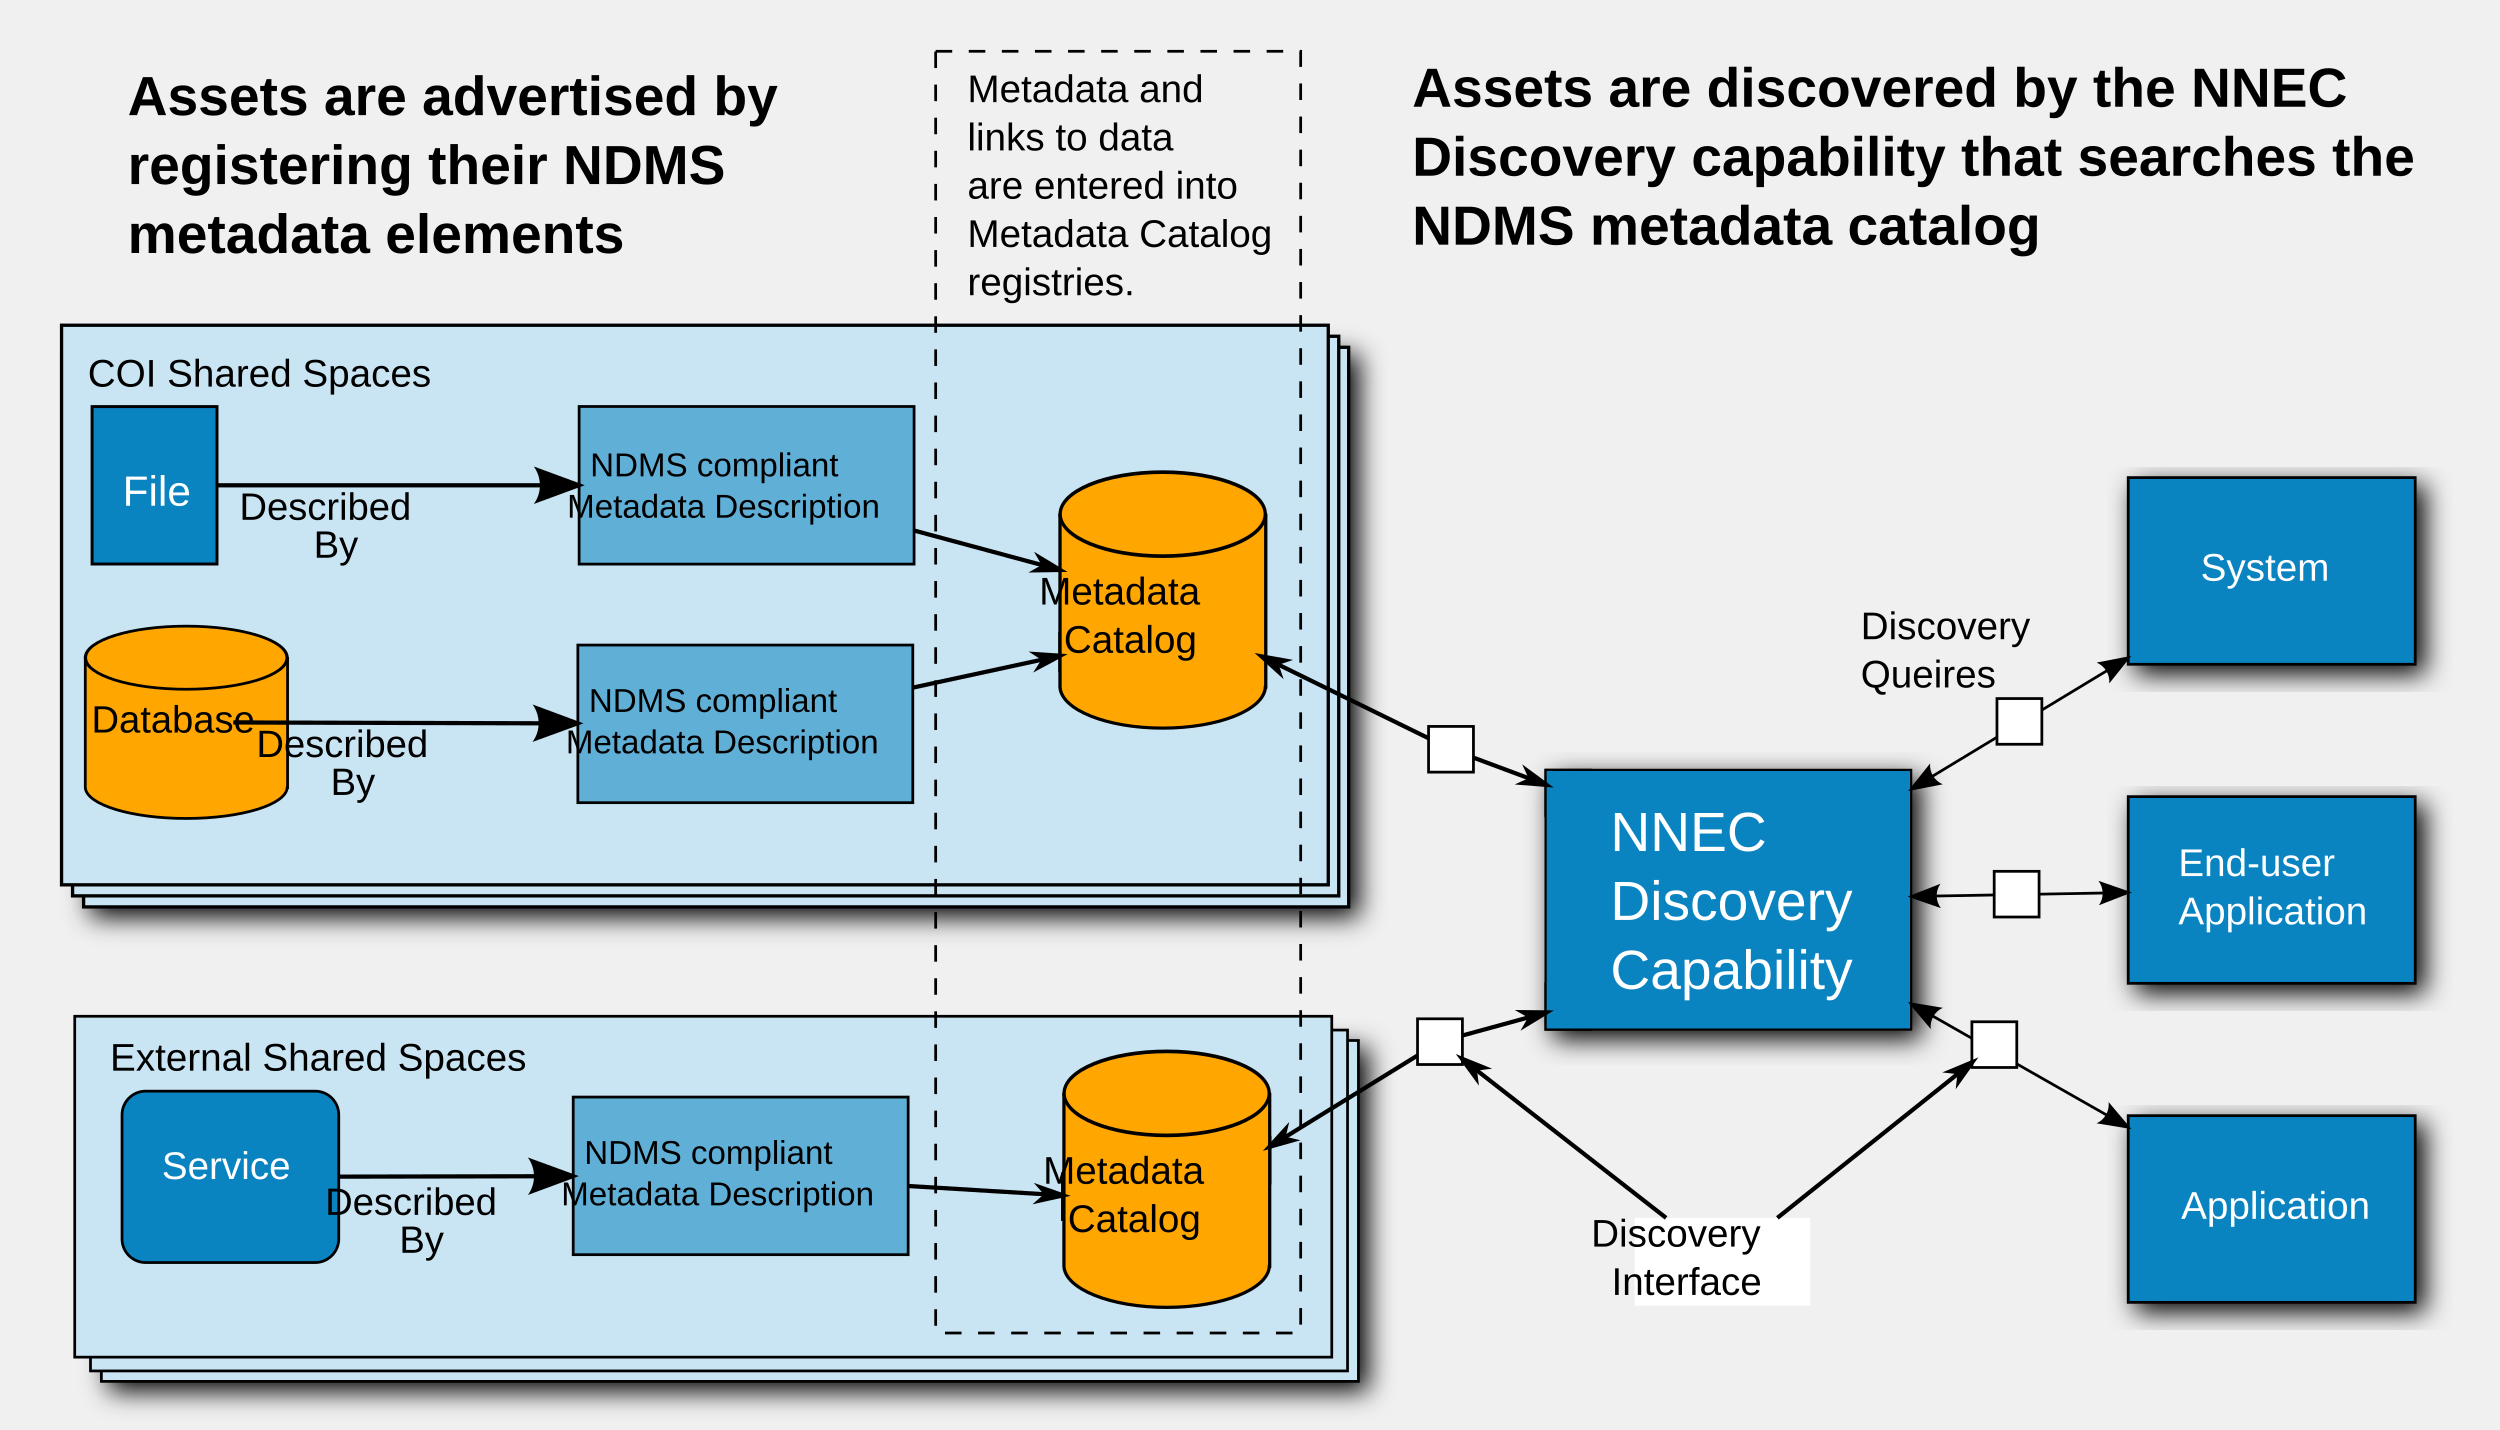
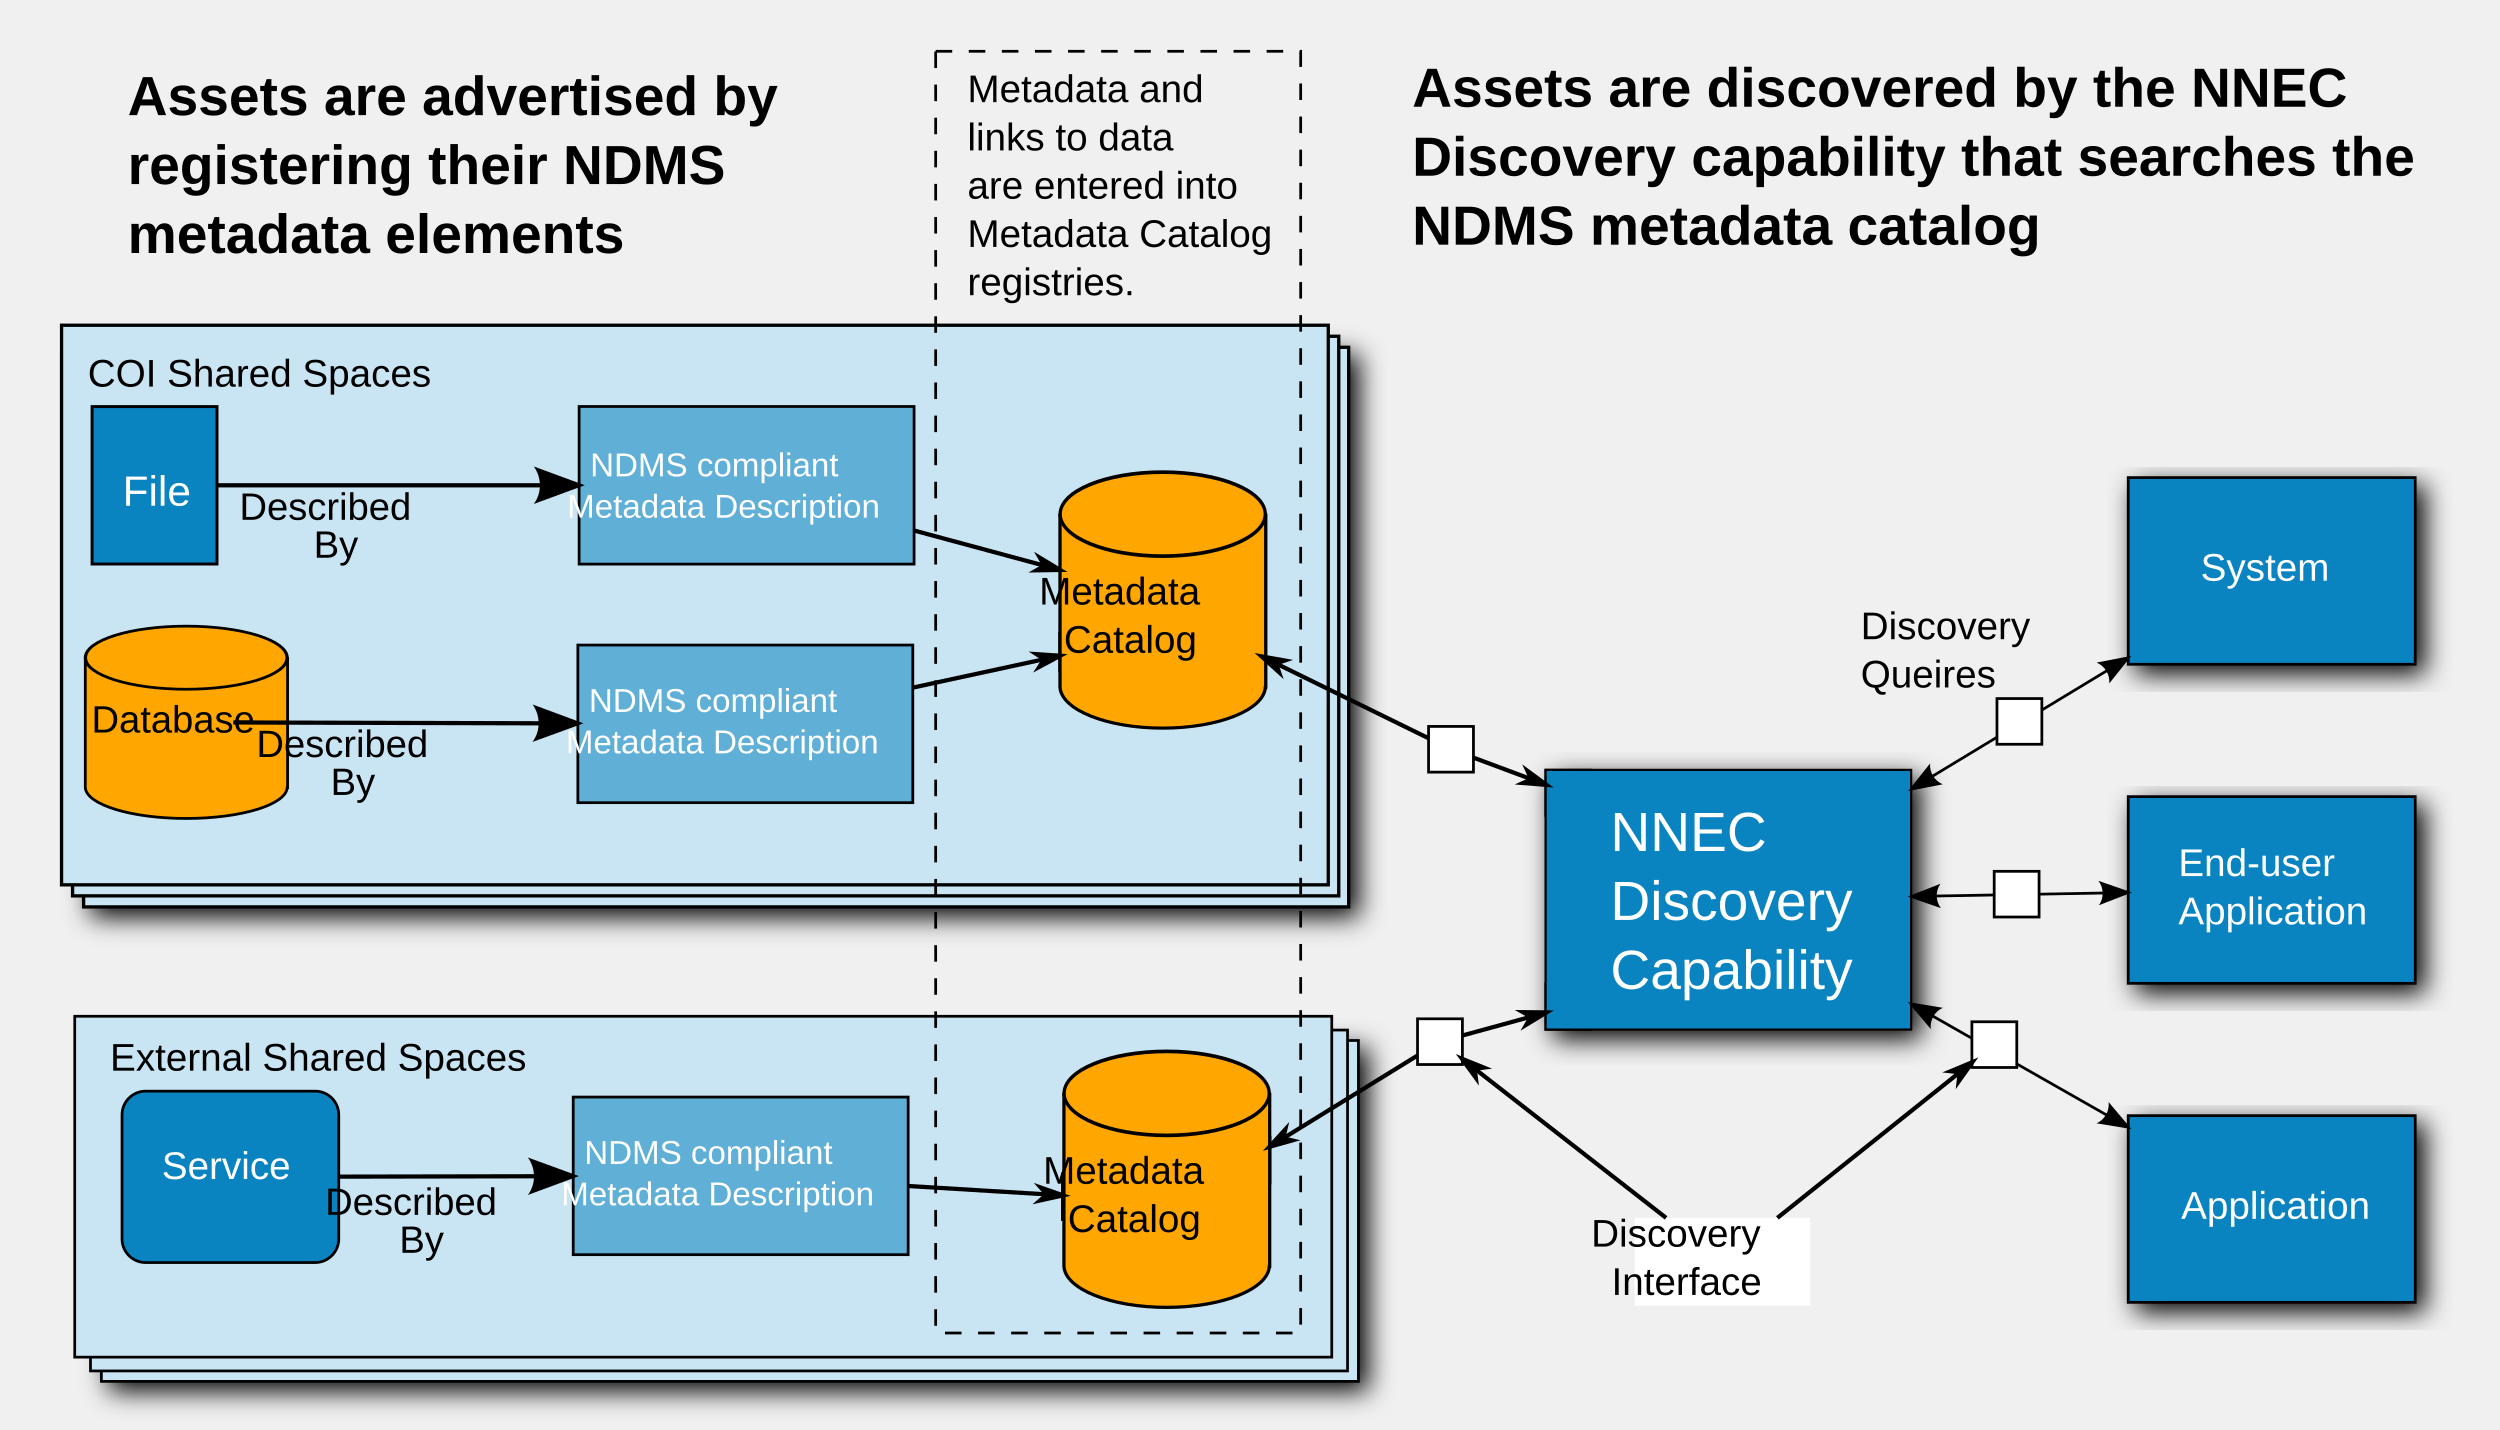
<svg xmlns="http://www.w3.org/2000/svg" width="589.919" height="337.381" id="svg2" version="1.1">
  <defs id="defs4">
    <marker orient="auto" refY="0.0" refX="0.0" id="Arrow1Mend" style="overflow:visible;">
      <path id="path3942" d="M 0.0,0.0 L 5.0,-5.0 L -12.5,0.0 L 5.0,5.0 L 0.0,0.0 z " style="fill-rule:evenodd;stroke:#000000;stroke-width:1.0pt;marker-start:none;" transform="scale(0.4) rotate(180) translate(10,0)" />
    </marker>
    <marker orient="auto" refY="0.0" refX="0.0" id="Arrow2Mend" style="overflow:visible;">
      <path id="path3960" style="font-size:12.0;fill-rule:evenodd;stroke-width:0.625;stroke-linejoin:round;" d="M 8.719,4.034 L -2.207,0.016 L 8.719,-4.002 C 6.973,-1.63 6.983,1.616 8.719,4.034 z " transform="scale(0.6) rotate(180) translate(0,0)" />
    </marker>
    <marker orient="auto" refY="0" refX="0" id="Arrow2Lstart" style="overflow:visible">
      <path id="path3690" style="font-size:12px;fill-rule:evenodd;stroke-width:0.625;stroke-linejoin:round" d="M 8.719,4.034 -2.207,0.016 8.719,-4.002 c -1.745,2.372 -1.735,5.617 -6e-7,8.035 z" transform="matrix(1.1,0,0,1.1,1.1,0)" />
    </marker>
    <marker orient="auto" refY="0" refX="0" id="Arrow2Lend" style="overflow:visible">
      <path id="path3693" style="font-size:12px;fill-rule:evenodd;stroke-width:0.625;stroke-linejoin:round" d="M 8.719,4.034 -2.207,0.016 8.719,-4.002 c -1.745,2.372 -1.735,5.617 -6e-7,8.035 z" transform="matrix(-1.1,0,0,-1.1,-1.1,0)" />
    </marker>
    <filter id="filter6917" color-interpolation-filters="sRGB">
      <feGaussianBlur id="feGaussianBlur6919" stdDeviation="3" />
    </filter>
    <filter id="filter6921" color-interpolation-filters="sRGB">
      <feGaussianBlur id="feGaussianBlur6923" stdDeviation="3" />
    </filter>
    <filter id="filter6925" color-interpolation-filters="sRGB">
      <feGaussianBlur id="feGaussianBlur6927" stdDeviation="3" />
    </filter>
    <filter id="filter6929" color-interpolation-filters="sRGB">
      <feGaussianBlur id="feGaussianBlur6931" stdDeviation="3" />
    </filter>
    <filter id="filter6933" color-interpolation-filters="sRGB">
      <feGaussianBlur id="feGaussianBlur6935" stdDeviation="3" />
    </filter>
    <filter id="filter6937" color-interpolation-filters="sRGB">
      <feGaussianBlur id="feGaussianBlur6939" stdDeviation="3" />
    </filter>
  </defs>
  <g id="layer1" transform="translate(7.3754,-401.668)">
    <rect y="649.188" x="18.547" height="80.437" width="296.621" id="rect6905" style="fill:#000000;fill-opacity:1;fill-rule:evenodd;stroke:#000000;stroke-width:0.644;stroke-linejoin:miter;stroke-miterlimit:4;stroke-opacity:1;stroke-dasharray:none;filter:url(#filter6917)" />
    <rect style="fill:#000000;fill-opacity:1;fill-rule:evenodd;stroke:#000000;stroke-width:0.78;stroke-linejoin:miter;stroke-miterlimit:4;stroke-opacity:1;stroke-dasharray:none;filter:url(#filter6921)" id="rect6907" width="298.517" height="132.048" x="14.354" y="485.62" />
    <rect y="585.337" x="359.335" height="61.277" width="86.261" id="rect6909" style="fill:#000000;fill-opacity:1;stroke:#000000;stroke-width:0.52;stroke-linejoin:miter;stroke-miterlimit:4;stroke-opacity:1;stroke-dasharray:none;stroke-dashoffset:0;filter:url(#filter6925)" />
    <rect y="516.366" x="496.815" height="44.051" width="67.721" id="rect6911" style="fill:#000000;fill-opacity:1;fill-rule:evenodd;stroke:#000000;stroke-width:0.651;stroke-linejoin:miter;stroke-miterlimit:4;stroke-opacity:1;stroke-dasharray:none;stroke-dashoffset:0;filter:url(#filter6929)" />
    <rect y="591.648" x="496.815" height="44.051" width="67.721" id="rect6913" style="fill:#000000;fill-opacity:1;fill-rule:evenodd;stroke:#000000;stroke-width:0.651;stroke-linejoin:miter;stroke-miterlimit:4;stroke-opacity:1;stroke-dasharray:none;stroke-dashoffset:0;filter:url(#filter6933)" />
    <rect style="fill:#000000;fill-opacity:1;fill-rule:evenodd;stroke:#000000;stroke-width:0.651;stroke-linejoin:miter;stroke-miterlimit:4;stroke-opacity:1;stroke-dasharray:none;stroke-dashoffset:0;filter:url(#filter6937)" id="rect6915" width="67.721" height="44.051" x="496.815" y="666.93" />
    <rect style="fill:#c9e4f2;fill-opacity:1;fill-rule:evenodd;stroke:#000000;stroke-width:0.644;stroke-linejoin:miter;stroke-miterlimit:4;stroke-opacity:1;stroke-dasharray:none" id="rect5594" width="296.621" height="80.437" x="16.547" y="647.188" />
    <rect y="633.764" x="357.4" height="10.785" width="10.592" id="rect2948" style="fill:#ffffff;fill-opacity:1;fill-rule:evenodd;stroke:#000000;stroke-width:0.651;stroke-linejoin:miter;stroke-miterlimit:4;stroke-opacity:1;stroke-dasharray:none;stroke-dashoffset:0" />
    <rect y="644.728" x="13.978" height="80.437" width="296.621" id="rect5592" style="fill:#c9e4f2;fill-opacity:1;fill-rule:evenodd;stroke:#000000;stroke-width:0.644;stroke-linejoin:miter;stroke-miterlimit:4;stroke-opacity:1;stroke-dasharray:none" />
    <rect style="fill:#ffffff;fill-opacity:1;fill-rule:evenodd;stroke:#000000;stroke-width:0.651;stroke-linejoin:miter;stroke-miterlimit:4;stroke-opacity:1;stroke-dasharray:none;stroke-dashoffset:0" id="rect2946" width="10.592" height="10.785" x="357.4" y="583.402" />
    <rect style="fill:#c9e4f2;fill-opacity:1;fill-rule:evenodd;stroke:#000000;stroke-width:0.644;stroke-linejoin:miter;stroke-miterlimit:4;stroke-opacity:1;stroke-dasharray:none" id="rect5584" width="296.621" height="80.437" x="10.259" y="641.473" />
    <rect style="fill:#ffffff;fill-opacity:1;fill-rule:evenodd;stroke:#000000;stroke-width:0.537;stroke-linejoin:miter;stroke-miterlimit:4;stroke-opacity:1;stroke-dasharray:none;stroke-dashoffset:0" id="rect3924" width="8.74" height="8.898" x="281.694" y="550.024" />
    <rect y="483.62" x="12.354" height="132.048" width="298.517" id="rect5090" style="fill:#c9e4f2;fill-opacity:1;fill-rule:evenodd;stroke:#000000;stroke-width:0.78;stroke-linejoin:miter;stroke-miterlimit:4;stroke-opacity:1;stroke-dasharray:none" />
    <rect y="670.074" x="281.698" height="10.785" width="10.592" id="rect3926" style="fill:#ffffff;fill-opacity:1;fill-rule:evenodd;stroke:#000000;stroke-width:0.651;stroke-linejoin:miter;stroke-miterlimit:4;stroke-opacity:1;stroke-dasharray:none;stroke-dashoffset:0" />
    <rect style="fill:#c9e4f2;fill-opacity:1;fill-rule:evenodd;stroke:#000000;stroke-width:0.781;stroke-linejoin:miter;stroke-miterlimit:4;stroke-opacity:1;stroke-dasharray:none" id="rect5088" width="298.776" height="132.047" x="9.75" y="481.017" />
    <rect y="532.851" x="242.637" height="8.898" width="8.74" id="rect5338" style="fill:#ffffff;fill-opacity:1;fill-rule:evenodd;stroke:#000000;stroke-width:0.537;stroke-linejoin:miter;stroke-miterlimit:4;stroke-opacity:1;stroke-dasharray:none;stroke-dashoffset:0" />
    <rect y="478.413" x="7.147" height="132.047" width="298.905" id="rect3630" style="fill:#c9e4f2;fill-opacity:1;fill-rule:evenodd;stroke:#000000;stroke-width:0.781;stroke-linejoin:miter;stroke-miterlimit:4;stroke-opacity:1;stroke-dasharray:none" />
    <rect style="fill:#ffffff;fill-opacity:1;fill-rule:evenodd;stroke:#000000;stroke-width:0.537;stroke-linejoin:miter;stroke-miterlimit:4;stroke-opacity:1;stroke-dasharray:none;stroke-dashoffset:0" id="rect5340" width="8.74" height="8.898" x="242.637" y="551.034" />
    <g transform="matrix(0.90383,0,0,0.8645663,219.2511,192.1002)" id="g5107" style="fill:#ffa601;fill-opacity:1">
      <path style="fill:#ffa601;fill-opacity:1;fill-rule:evenodd;stroke:#000000;stroke-width:0.865;stroke-linejoin:miter;stroke-miterlimit:4;stroke-opacity:1;stroke-dasharray:none" d="m 26,383 0,46.656 0,0.281 c 0.347,6.202 12.224,11.188 26.812,11.188 14.589,0 26.465,-4.986 26.812,-11.188 l 0.094,0 0,-46.938 L 26,383 z" id="path5109" />
      <path style="fill:#ffa601;fill-opacity:1;fill-rule:evenodd;stroke:#000000;stroke-width:1;stroke-linejoin:miter;stroke-miterlimit:4;stroke-opacity:1;stroke-dasharray:none" id="path5111" d="m 85.714,374.505 c 0,6.312 -13.911,11.429 -31.071,11.429 -17.16,0 -31.071,-5.117 -31.071,-11.429 0,-6.312 13.911,-11.429 31.071,-11.429 17.16,0 31.071,5.117 31.071,11.429 z" transform="matrix(0.8618641,0,0,1.003072,5.720956,7.063941)" />
    </g>
    <text xml:space="preserve" style="font-size:9.112px;font-style:normal;font-variant:normal;font-weight:normal;font-stretch:normal;text-align:center;text-anchor:middle;fill:#000000;fill-opacity:1;stroke:none;font-family:Arial;-inkscape-font-specification:Arial" x="265.685" y="544.311" id="text5505">
      <tspan id="tspan5507" x="265.685" y="544.311">Metadata</tspan>
      <tspan x="265.685" y="555.701" id="tspan5509">Catalog</tspan>
    </text>
    <rect style="fill:#0a84c1;fill-opacity:1;fill-rule:evenodd;stroke:#000000;stroke-width:0.699;stroke-linejoin:miter;stroke-miterlimit:4;stroke-opacity:1;stroke-dasharray:none" id="rect3800" width="29.474" height="37.144" x="14.354" y="497.611" />
    <text xml:space="preserve" style="font-size:10;font-style:normal;font-variant:normal;font-weight:normal;font-stretch:normal;fill:#ffffff;fill-opacity:1;stroke:none;font-family:Arial;-inkscape-font-specification:Arial" x="21.559" y="521.002" id="text3666">
      <tspan id="tspan3668" x="21.559" y="521.002">File</tspan>
    </text>
    <rect style="fill:#60afd7;fill-opacity:1;fill-rule:evenodd;stroke:#000000;stroke-width:0.651;stroke-linejoin:miter;stroke-miterlimit:4;stroke-opacity:1;stroke-dasharray:none" id="rect3628" width="79.035" height="37.193" x="129.28" y="497.587" />
-     <text xml:space="preserve" style="font-size:7.811px;font-style:normal;font-variant:normal;font-weight:normal;font-stretch:normal;text-align:center;text-anchor:middle;fill:#000000;fill-opacity:1;stroke:none;font-family:Arial;-inkscape-font-specification:Arial" x="168.778" y="514.066" id="text3632">
+     <text xml:space="preserve" style="font-size:7.811px;font-style:normal;font-variant:normal;font-weight:normal;font-stretch:normal;text-align:center;text-anchor:middle;fill:#ffffff;fill-opacity:1;stroke:none;font-family:Arial;-inkscape-font-specification:Arial" x="168.778" y="514.066" id="text3632">
      <tspan id="tspan3634" x="168.778" y="514.066">NDMS compliant</tspan>
      <tspan x="168.778" y="523.829" id="tspan3636">Metadata Description</tspan>
    </text>
    <rect y="553.881" x="128.98" height="37.193" width="79.035" id="rect3652" style="fill:#60afd7;fill-opacity:1;fill-rule:evenodd;stroke:#000000;stroke-width:0.651;stroke-linejoin:miter;stroke-miterlimit:4;stroke-opacity:1;stroke-dasharray:none" />
-     <text id="text3654" y="569.663" x="168.478" style="font-size:7.811px;font-style:normal;font-variant:normal;font-weight:normal;font-stretch:normal;text-align:center;text-anchor:middle;fill:#000000;fill-opacity:1;stroke:none;font-family:Arial;-inkscape-font-specification:Arial" xml:space="preserve">
+     <text id="text3654" y="569.663" x="168.478" style="font-size:7.811px;font-style:normal;font-variant:normal;font-weight:normal;font-stretch:normal;text-align:center;text-anchor:middle;fill:#ffffff;fill-opacity:1;stroke:none;font-family:Arial;-inkscape-font-specification:Arial" xml:space="preserve">
      <tspan y="569.663" x="168.478" id="tspan3656">NDMS compliant</tspan>
      <tspan id="tspan3658" y="579.426" x="168.478">Metadata Description</tspan>
    </text>
    <path style="fill:none;stroke:#000000;stroke-width:0.651px;stroke-linecap:butt;stroke-linejoin:miter;stroke-opacity:1;marker-end:url(#Arrow2Lend)" d="m -85.094,1359.429 85.466,-0.559" id="path3667" />
    <text xml:space="preserve" style="font-size:9;font-style:normal;font-variant:normal;font-weight:normal;font-stretch:normal;text-align:center;text-anchor:middle;fill:#000000;fill-opacity:1;stroke:none;font-family:Arial;-inkscape-font-specification:Arial" x="78.147" y="524.319" id="text4117">
      <tspan id="tspan4119" x="78.147" y="524.319">Described</tspan>
      <tspan x="78.147" y="533.269" id="tspan4121">By</tspan>
    </text>
    <path style="fill:#ffa601;fill-opacity:1;fill-rule:evenodd;stroke:#000000;stroke-width:0.657;stroke-linejoin:miter;stroke-miterlimit:4;stroke-opacity:1;stroke-dasharray:none" d="m 12.752,557.047 0,30.302 0,0.183 c 0.308,4.028 10.862,7.266 23.824,7.266 12.963,0 23.516,-3.238 23.824,-7.266 l 0.083,0 0,-30.485 -47.731,0 z" id="rect4497" />
    <path style="fill:#ffa601;fill-opacity:1;fill-rule:evenodd;stroke:#000000;stroke-width:1;stroke-linejoin:miter;stroke-miterlimit:4;stroke-opacity:1;stroke-dasharray:none" id="path4499" d="m 85.714,374.505 c 0,6.312 -13.911,11.429 -31.071,11.429 -17.16,0 -31.071,-5.117 -31.071,-11.429 0,-6.312 13.911,-11.429 31.071,-11.429 17.16,0 31.071,5.117 31.071,11.429 z" transform="matrix(0.7658041,0,0,0.6514741,-5.267027,312.884)" />
    <text xml:space="preserve" style="font-size:9;font-style:normal;font-variant:normal;font-weight:normal;font-stretch:normal;fill:#000000;fill-opacity:1;stroke:none;font-family:Arial;-inkscape-font-specification:Arial" x="14.22" y="574.526" id="text5084">
      <tspan id="tspan5086" x="14.22" y="574.526">Database</tspan>
    </text>
    <rect style="fill:#60afd7;fill-opacity:1;fill-rule:evenodd;stroke:#000000;stroke-width:0.651;stroke-linejoin:miter;stroke-miterlimit:4;stroke-opacity:1;stroke-dasharray:none" id="rect3628-0" width="79.035" height="37.193" x="127.885" y="660.538" />
-     <text xml:space="preserve" style="font-size:7.811px;font-style:normal;font-variant:normal;font-weight:normal;font-stretch:normal;text-align:center;text-anchor:middle;fill:#000000;fill-opacity:1;stroke:none;font-family:Arial;-inkscape-font-specification:Arial" x="167.383" y="676.32" id="text3632-6">
+     <text xml:space="preserve" style="font-size:7.811px;font-style:normal;font-variant:normal;font-weight:normal;font-stretch:normal;text-align:center;text-anchor:middle;fill:#ffffff;fill-opacity:1;stroke:none;font-family:Arial;-inkscape-font-specification:Arial" x="167.383" y="676.32" id="text3632-6">
      <tspan id="tspan3634-3" x="167.383" y="676.32">NDMS compliant</tspan>
      <tspan x="167.383" y="686.083" id="tspan3636-2">Metadata Description</tspan>
    </text>
    <rect style="fill:#ffffff;fill-opacity:1;fill-rule:evenodd;stroke:#000000;stroke-width:0.651;stroke-linejoin:miter;stroke-miterlimit:4;stroke-opacity:1;stroke-dasharray:none;stroke-dashoffset:0" id="rect5342" width="10.592" height="10.785" x="243.312" y="678.66" />
    <path style="fill:#ffa601;fill-opacity:1;fill-rule:evenodd;stroke:#000000;stroke-width:0.765;stroke-linejoin:miter;stroke-miterlimit:4;stroke-opacity:1;stroke-dasharray:none" d="m 243.68,659.913 0,40.337 0,0.243 c 0.314,5.362 11.048,9.672 24.234,9.672 13.186,0 23.92,-4.31 24.234,-9.672 l 0.085,0 0,-40.581 -48.553,0 z" id="path5559" />
    <path style="fill:#ffa601;fill-opacity:1;fill-rule:evenodd;stroke:#000000;stroke-width:1;stroke-linejoin:miter;stroke-miterlimit:4;stroke-opacity:1;stroke-dasharray:none" id="path5561" d="m 85.714,374.505 c 0,6.312 -13.911,11.429 -31.071,11.429 -17.16,0 -31.071,-5.117 -31.071,-11.429 0,-6.312 13.911,-11.429 31.071,-11.429 17.16,0 31.071,5.117 31.071,11.429 z" transform="matrix(0.7789786,0,0,0.867222,225.3517,334.8915)" />
    <text id="text5563" y="680.995" x="266.615" style="font-size:9.112px;font-style:normal;font-variant:normal;font-weight:normal;font-stretch:normal;text-align:center;text-anchor:middle;fill:#000000;fill-opacity:1;stroke:none;font-family:Arial;-inkscape-font-specification:Arial" xml:space="preserve">
      <tspan y="680.995" x="266.615" id="tspan5565">Metadata</tspan>
      <tspan id="tspan5567" y="692.385" x="266.615">Catalog</tspan>
    </text>
    <rect style="fill:#0a84c1;fill-opacity:1;fill-rule:evenodd;stroke:#000000;stroke-width:0.651;stroke-linejoin:round;stroke-miterlimit:4;stroke-opacity:1;stroke-dasharray:none" id="rect5511" width="51.14" height="40.447" x="21.42" y="659.144" ry="5.579" />
    <text xml:space="preserve" style="font-size:9.112px;font-style:normal;font-variant:normal;font-weight:normal;font-stretch:normal;fill:#ffffff;fill-opacity:1;stroke:none;font-family:Arial;-inkscape-font-specification:Arial" x="30.811" y="679.879" id="text5569">
      <tspan id="tspan5571" x="30.811" y="679.879">Service</tspan>
    </text>
    <text id="text5578" y="580.295" x="82.147" style="font-size:9;font-style:normal;font-variant:normal;font-weight:normal;font-stretch:normal;text-align:center;text-anchor:middle;fill:#000000;fill-opacity:1;stroke:none;font-family:Arial;-inkscape-font-specification:Arial" xml:space="preserve">
      <tspan y="580.295" x="82.147" id="tspan5580">Described</tspan>
      <tspan id="tspan5582" y="589.244" x="82.147">By</tspan>
    </text>
    <text xml:space="preserve" style="font-size:9.112px;font-style:normal;font-variant:normal;font-weight:normal;font-stretch:normal;fill:#000000;fill-opacity:1;stroke:none;font-family:Arial;-inkscape-font-specification:Arial" x="220.908" y="425.765" id="text5978">
      <tspan id="tspan5980" x="220.908" y="425.765">Metadata and</tspan>
      <tspan x="220.908" y="437.155" id="tspan5982">links to data</tspan>
      <tspan x="220.908" y="448.545" id="tspan5984">are entered into</tspan>
      <tspan x="220.908" y="459.936" id="tspan5986">Metadata Catalog</tspan>
      <tspan x="220.908" y="471.326" id="tspan5988">registries.</tspan>
    </text>
    <rect style="fill:none;stroke:#000000;stroke-width:0.651;stroke-linejoin:miter;stroke-miterlimit:4;stroke-opacity:1;stroke-dasharray:3.905, 3.905;stroke-dashoffset:0" id="rect5990" width="86.13" height="302.443" x="213.411" y="413.771" />
    <text xml:space="preserve" style="font-size:9;font-style:normal;font-variant:normal;font-weight:normal;font-stretch:normal;text-align:center;text-anchor:middle;fill:#000000;fill-opacity:1;stroke:none;font-family:Arial;-inkscape-font-specification:Arial" x="98.371" y="688.34" id="text5992">
      <tspan id="tspan5994" x="98.371" y="688.34">Described</tspan>
      <tspan x="98.371" y="697.29" id="tspan5996">By</tspan>
    </text>
    <text xml:space="preserve" style="font-size:13.018px;font-style:normal;font-variant:normal;font-weight:bold;font-stretch:normal;fill:#000000;fill-opacity:1;stroke:none;font-family:Arial;-inkscape-font-specification:Bitstream Vera Sans Bold" x="22.754" y="428.827" id="text5998">
      <tspan id="tspan6000" x="22.754" y="428.827">Assets are advertised by</tspan>
      <tspan x="22.754" y="445.099" id="tspan6002">registering their NDMS</tspan>
      <tspan x="22.754" y="461.371" id="tspan6004">metadata elements</tspan>
    </text>
    <rect style="fill:#0a84c1;fill-opacity:1;stroke:#000000;stroke-width:0.52;stroke-linejoin:miter;stroke-miterlimit:4;stroke-opacity:1;stroke-dasharray:none;stroke-dashoffset:0" id="rect6006" width="86.261" height="61.277" x="357.335" y="583.337" />
    <rect y="573.081" x="329.719" height="10.785" width="10.592" id="rect7362" style="fill:#ffffff;fill-opacity:1;fill-rule:evenodd;stroke:#000000;stroke-width:0.651;stroke-linejoin:miter;stroke-miterlimit:4;stroke-opacity:1;stroke-dasharray:none;stroke-dashoffset:0" />
    <text id="text7364" y="426.855" x="325.854" style="font-size:13.018px;font-style:normal;font-variant:normal;font-weight:bold;font-stretch:normal;fill:#000000;fill-opacity:1;stroke:none;font-family:Arial;-inkscape-font-specification:Bitstream Vera Sans Bold" xml:space="preserve">
      <tspan y="426.855" x="325.854" id="tspan7366">Assets are discovered by the NNEC</tspan>
      <tspan id="tspan7368" y="443.127" x="325.854">Discovery capability that searches the</tspan>
      <tspan id="tspan7370" y="459.399" x="325.854">NDMS metadata catalog</tspan>
    </text>
    <text xml:space="preserve" style="font-size:13.018px;font-style:normal;font-variant:normal;font-weight:normal;font-stretch:normal;fill:#ffffff;fill-opacity:1;stroke:none;font-family:Arial;-inkscape-font-specification:Arial" x="372.628" y="602.469" id="text7372">
      <tspan id="tspan7374" x="372.628" y="602.469">NNEC</tspan>
      <tspan x="372.628" y="618.741" id="tspan7376">Discovery</tspan>
      <tspan x="372.628" y="635.013" id="tspan7378">Capability</tspan>
    </text>
    <rect style="fill:#ffffff;fill-opacity:1;fill-rule:evenodd;stroke:#000000;stroke-width:0.651;stroke-linejoin:miter;stroke-miterlimit:4;stroke-opacity:1;stroke-dasharray:none;stroke-dashoffset:0" id="rect7380" width="10.592" height="10.785" x="327.115" y="642.074" />
    <rect style="fill:#0a84c1;fill-opacity:1;fill-rule:evenodd;stroke:#000000;stroke-width:0.651;stroke-linejoin:miter;stroke-miterlimit:4;stroke-opacity:1;stroke-dasharray:none;stroke-dashoffset:0" id="rect7382" width="67.721" height="44.051" x="494.815" y="514.366" />
    <rect style="fill:#0a84c1;fill-opacity:1;fill-rule:evenodd;stroke:#000000;stroke-width:0.651;stroke-linejoin:miter;stroke-miterlimit:4;stroke-opacity:1;stroke-dasharray:none;stroke-dashoffset:0" id="rect7386" width="67.721" height="44.051" x="494.815" y="589.648" />
    <rect y="664.93" x="494.815" height="44.051" width="67.721" id="rect7388" style="fill:#0a84c1;fill-opacity:1;fill-rule:evenodd;stroke:#000000;stroke-width:0.651;stroke-linejoin:miter;stroke-miterlimit:4;stroke-opacity:1;stroke-dasharray:none;stroke-dashoffset:0" />
    <path style="fill:none;stroke:#000000;stroke-width:0.651px;stroke-linecap:butt;stroke-linejoin:miter;stroke-opacity:1;marker-start:url(#Arrow2Lstart);marker-end:url(#Arrow2Lend)" d="m 443.596,587.876 51.218,-30.994" id="path7390" />
    <path style="fill:none;stroke:#000000;stroke-width:0.651px;stroke-linecap:butt;stroke-linejoin:miter;stroke-opacity:1;marker-start:url(#Arrow2Lstart);marker-end:url(#Arrow2Lend)" d="m 443.596,613.201 51.218,-0.919" id="path7392" />
    <path style="fill:none;stroke:#000000;stroke-width:0.651px;stroke-linecap:butt;stroke-linejoin:miter;stroke-opacity:1;marker-start:url(#Arrow2Lstart);marker-end:url(#Arrow2Lend)" d="m 443.596,638.527 51.218,29.155" id="path7394" />
    <rect style="fill:#ffffff;fill-opacity:1;fill-rule:evenodd;stroke:#000000;stroke-width:0.651;stroke-linejoin:miter;stroke-miterlimit:4;stroke-opacity:1;stroke-dasharray:none;stroke-dashoffset:0" id="rect8548" width="10.592" height="10.785" x="463.845" y="566.506" />
    <rect y="607.27" x="463.188" height="10.785" width="10.592" id="rect8550" style="fill:#ffffff;fill-opacity:1;fill-rule:evenodd;stroke:#000000;stroke-width:0.651;stroke-linejoin:miter;stroke-miterlimit:4;stroke-opacity:1;stroke-dasharray:none;stroke-dashoffset:0" />
    <rect style="fill:#ffffff;fill-opacity:1;fill-rule:evenodd;stroke:#000000;stroke-width:0.651;stroke-linejoin:miter;stroke-miterlimit:4;stroke-opacity:1;stroke-dasharray:none;stroke-dashoffset:0" id="rect8552" width="10.592" height="10.785" x="457.928" y="642.774" />
    <text xml:space="preserve" style="font-size:9.112px;font-style:normal;font-variant:normal;font-weight:normal;font-stretch:normal;fill:#ffffff;fill-opacity:1;stroke:none;font-family:Arial;-inkscape-font-specification:Arial" x="511.909" y="538.693" id="text8554">
      <tspan id="tspan8556" x="511.909" y="538.693">System</tspan>
    </text>
    <text xml:space="preserve" style="font-size:9.112px;font-style:normal;font-variant:normal;font-weight:normal;font-stretch:normal;fill:#ffffff;fill-opacity:1;stroke:none;font-family:Arial;-inkscape-font-specification:Arial" x="506.649" y="608.387" id="text8558">
      <tspan id="tspan8560" x="506.649" y="608.387">End-user</tspan>
      <tspan x="506.649" y="619.777" id="tspan8562">Application</tspan>
    </text>
    <text xml:space="preserve" style="font-size:9.112px;font-style:normal;font-variant:normal;font-weight:normal;font-stretch:normal;fill:#ffffff;fill-opacity:1;stroke:none;font-family:Arial;-inkscape-font-specification:Arial" x="507.307" y="689.257" id="text8564">
      <tspan id="tspan8566" x="507.307" y="689.257">Application</tspan>
    </text>
    <text xml:space="preserve" style="font-size:9.112px;font-style:normal;font-variant:normal;font-weight:normal;font-stretch:normal;fill:#000000;fill-opacity:1;stroke:none;font-family:Arial;-inkscape-font-specification:Arial" x="431.696" y="552.5" id="text8568">
      <tspan id="tspan8570" x="431.696" y="552.5">Discovery</tspan>
      <tspan x="431.696" y="563.891" id="tspan8572">Queires</tspan>
    </text>
    <g id="g5922">
      <rect transform="translate(-7.3754,401.668)" y="287.381" x="385.714" height="20.714" width="41.429" id="rect5920" style="opacity:1;color:#000000;fill:#ffffff;fill-opacity:1;fill-rule:nonzero;stroke:none;stroke-width:1;stroke-linecap:butt;stroke-linejoin:miter;stroke-miterlimit:4;stroke-opacity:1;stroke-dasharray:none;stroke-dashoffset:0;marker:none;visibility:visible;display:inline;overflow:visible;enable-background:accumulate" />
      <text id="text8574" y="695.832" x="399.479" style="font-size:9.112px;font-style:normal;font-variant:normal;font-weight:normal;font-stretch:normal;text-align:center;text-anchor:middle;fill:#000000;fill-opacity:1;stroke:none;font-family:Arial;-inkscape-font-specification:Arial" xml:space="preserve">
        <tspan y="695.832" x="399.479" id="tspan8576">Discovery</tspan>
        <tspan id="tspan8966" y="707.222" x="399.479">Interface</tspan>
      </text>
    </g>
    <text xml:space="preserve" style="font-size:9.112px;font-style:normal;font-variant:normal;font-weight:normal;font-stretch:normal;fill:#000000;fill-opacity:1;stroke:none;font-family:Arial;-inkscape-font-specification:Arial" x="13.335" y="492.893" id="text2950">
      <tspan id="tspan2952" x="13.335" y="492.893">COI Shared Spaces</tspan>
    </text>
    <text xml:space="preserve" style="font-size:9.112px;font-style:normal;font-variant:normal;font-weight:normal;font-stretch:normal;fill:#000000;fill-opacity:1;stroke:none;font-family:Arial;-inkscape-font-specification:Arial" x="18.595" y="654.306" id="text2954">
      <tspan id="tspan2956" x="18.595" y="654.306">External Shared Spaces</tspan>
    </text>
    <path style="fill:none;stroke:#000000;stroke-width:1px;stroke-linecap:butt;stroke-linejoin:miter;stroke-opacity:1;marker-end:url(#Arrow2Lend)" d="m 51.204,114.515 85.451,4e-4" id="path36976" transform="translate(-7.3754,401.668)" />
    <path style="fill:none;stroke:#000000;stroke-width:1px;stroke-linecap:butt;stroke-linejoin:miter;stroke-opacity:1;marker-end:url(#Arrow2Lend)" d="M 55.046,170.478 136.355,170.701" id="path36978" transform="translate(-7.3754,401.668)" />
    <path style="fill:none;stroke:#000000;stroke-width:1px;stroke-linecap:butt;stroke-linejoin:miter;stroke-opacity:1;marker-end:url(#Arrow2Lend)" d="m 79.936,277.65 55.325,-0.107" id="path37352" transform="translate(-7.3754,401.668)" />
    <path style="fill:none;stroke:#000000;stroke-width:1px;stroke-linecap:butt;stroke-linejoin:miter;stroke-opacity:1;marker-end:url(#Arrow1Mend)" d="m 347.686,178.78 17.09,6.372" id="path2952" transform="translate(-7.3754,401.668)" />
    <path style="fill:none;stroke:#000000;stroke-width:1px;stroke-linecap:butt;stroke-linejoin:miter;stroke-opacity:1;marker-end:url(#Arrow1Mend)" d="M 337.094,174.208 297.809,154.947" id="path3928" transform="translate(-7.3754,401.668)" />
    <path style="fill:none;stroke:#000000;stroke-width:1px;stroke-linecap:butt;stroke-linejoin:miter;stroke-opacity:1;marker-end:url(#Arrow1Mend)" d="M 334.49,249.063 299.665,270.533" id="path4574" transform="translate(-7.3754,401.668)" />
    <path style="fill:none;stroke:#000000;stroke-width:1px;stroke-linecap:butt;stroke-linejoin:miter;stroke-opacity:1;marker-end:url(#Arrow1Mend)" d="m 345.083,244.345 19.693,-5.404" id="path4766" transform="translate(-7.3754,401.668)" />
    <path style="fill:none;stroke:#000000;stroke-width:1px;stroke-linecap:butt;stroke-linejoin:miter;stroke-opacity:1;marker-end:url(#Arrow1Mend)" d="m 215.69,125.185 34.322,9.267" id="path5344" transform="translate(-7.3754,401.668)" />
    <path style="fill:none;stroke:#000000;stroke-width:1px;stroke-linecap:butt;stroke-linejoin:miter;stroke-opacity:1;marker-end:url(#Arrow1Mend)" d="m 215.39,162.255 34.622,-7.494" id="path5346" transform="translate(-7.3754,401.668)" />
    <path style="fill:none;stroke:#000000;stroke-width:1px;stroke-linecap:butt;stroke-linejoin:miter;stroke-opacity:1;marker-end:url(#Arrow1Mend)" d="m 214.295,279.86 36.392,2.204" id="path5348" transform="translate(-7.3754,401.668)" />
    <path style="fill:none;stroke:#000000;stroke-width:1px;stroke-linecap:butt;stroke-linejoin:miter;stroke-opacity:1;marker-end:url(#Arrow1Mend)" d="M 393.14,287.381 345.083,249.925" id="path5928" transform="translate(-7.3754,401.668)" />
    <path style="fill:none;stroke:#000000;stroke-width:1px;stroke-linecap:butt;stroke-linejoin:miter;stroke-opacity:1;marker-end:url(#Arrow1Mend)" d="m 419.4,287.381 45.904,-36.654" id="path6120" transform="translate(-7.3754,401.668)" />
  </g>
</svg>
